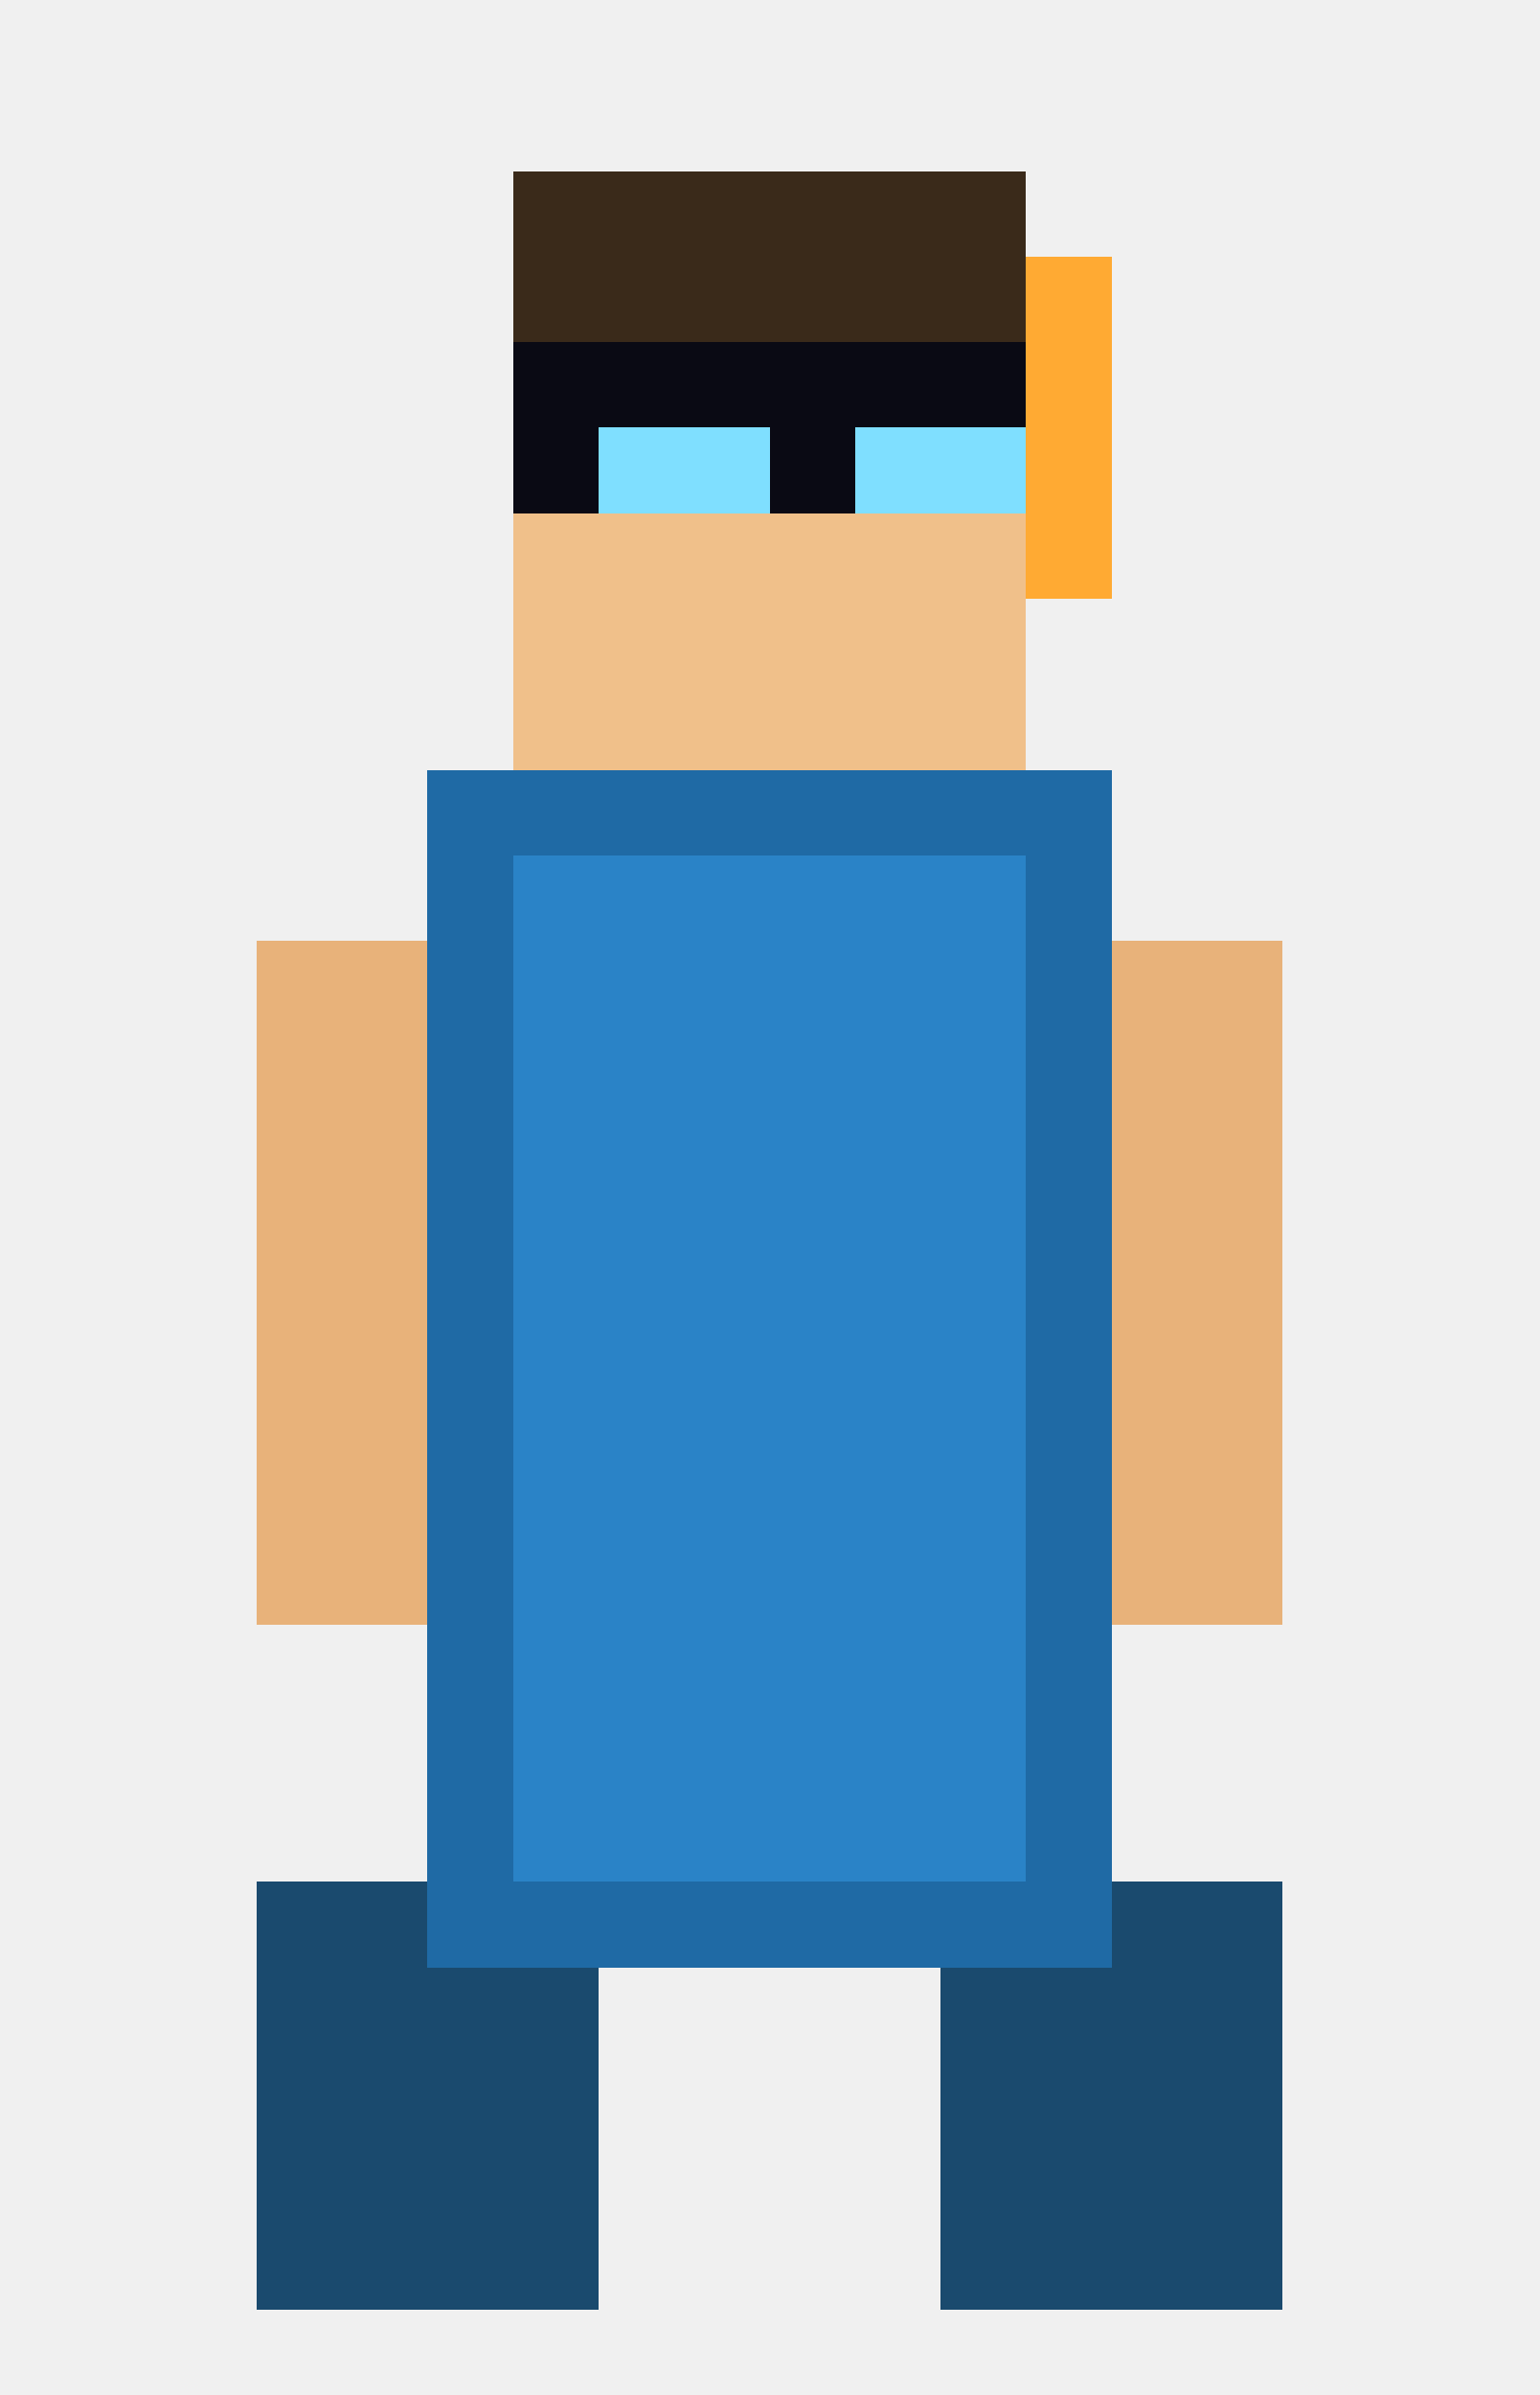
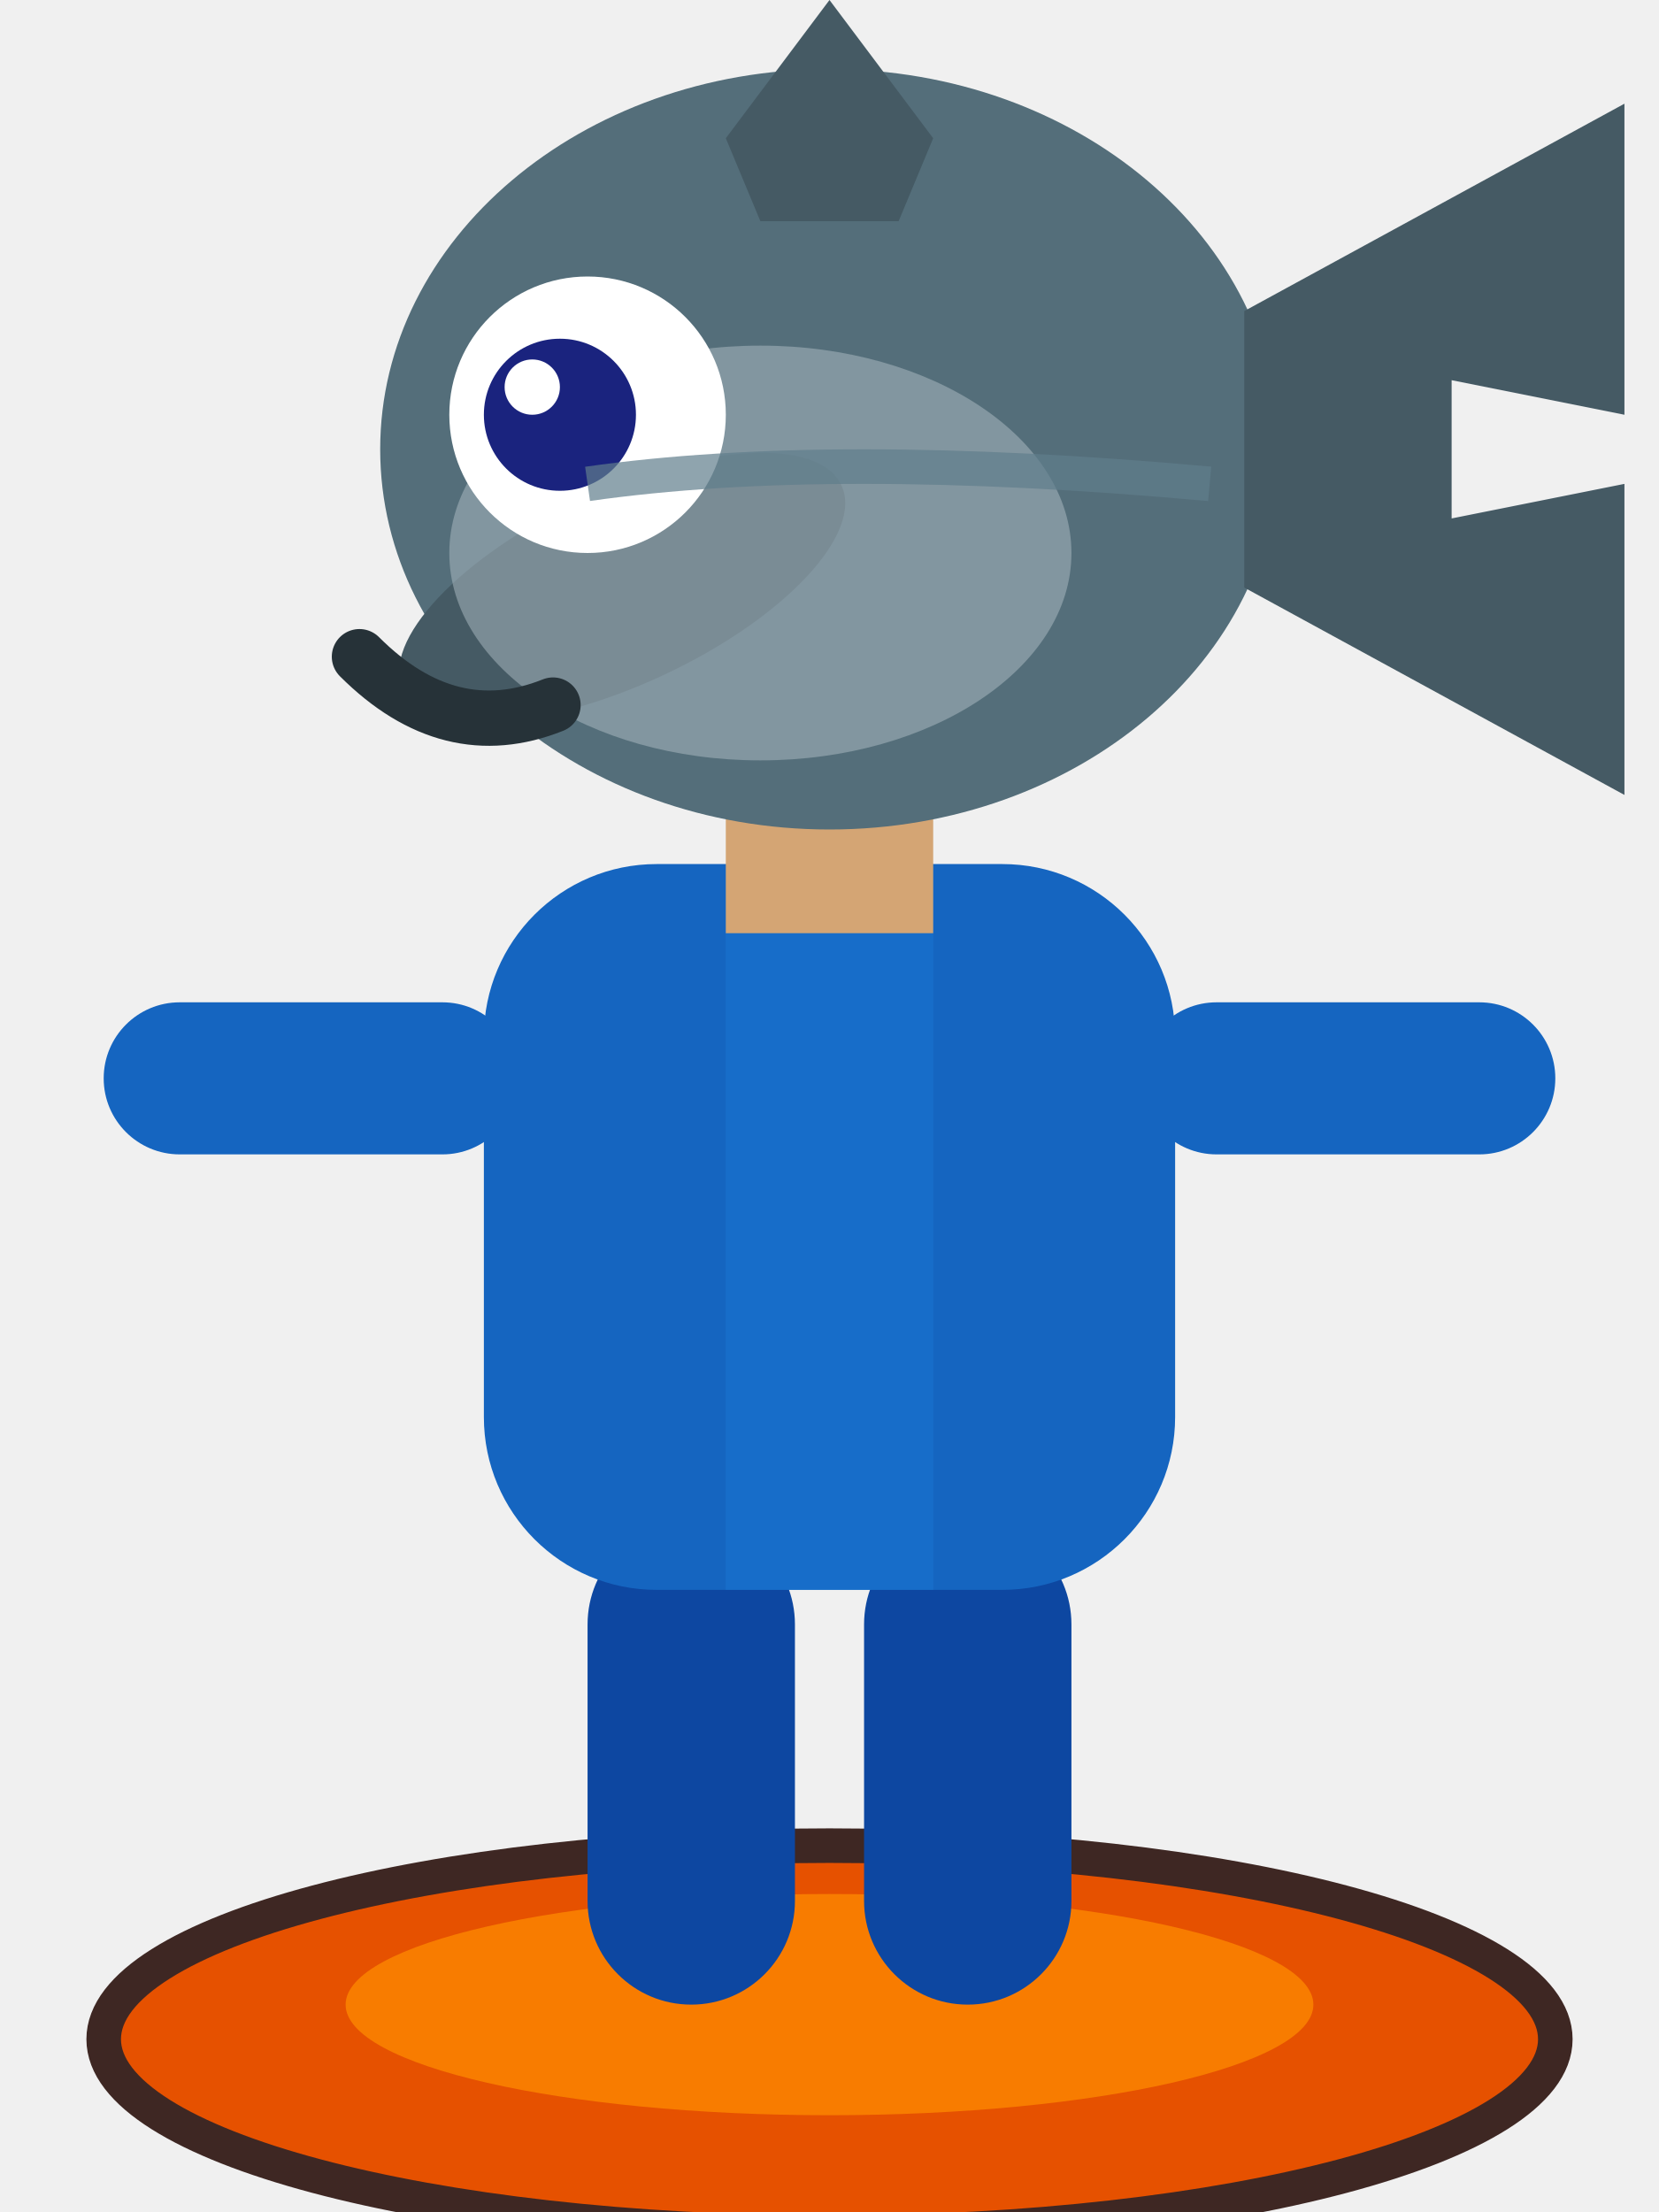
- <svg xmlns="http://www.w3.org/2000/svg" width="18" height="28" viewBox="0 0 18 28" shape-rendering="crispEdges">
-   <rect x="3" y="22" width="4" height="5" fill="#1a4a6e" />
-   <rect x="11" y="22" width="4" height="5" fill="#1a4a6e" />
-   <rect x="5" y="9" width="8" height="14" fill="#1f6aa5" />
-   <rect x="6" y="10" width="6" height="12" fill="#2a83c7" />
-   <rect x="3" y="11" width="2" height="8" fill="#e8b27a" />
-   <rect x="13" y="11" width="2" height="8" fill="#e8b27a" />
-   <rect x="6" y="2" width="6" height="7" fill="#f0c08a" />
-   <rect x="6" y="2" width="6" height="2" fill="#3a2a1a" />
-   <rect x="6" y="4" width="6" height="2" fill="#0a0a14" />
-   <rect x="7" y="5" width="2" height="1" fill="#7fdfff" />
-   <rect x="10" y="5" width="2" height="1" fill="#7fdfff" />
-   <rect x="12" y="3" width="1" height="4" fill="#ffaa33" />
+ <svg xmlns="http://www.w3.org/2000/svg" viewBox="0 0 24 32" width="24" height="32">
+   <ellipse cx="12" cy="29.5" rx="10.5" ry="2.8" fill="#E65100" stroke="#3E2723" stroke-width="0.5" />
+   <ellipse cx="12" cy="29" rx="7" ry="1.6" fill="#FF8F00" opacity="0.7" />
+   <rect x="8.5" y="22" width="3" height="7" rx="1.5" fill="#0D47A1" />
+   <rect x="12.5" y="22" width="3" height="7" rx="1.5" fill="#0D47A1" />
+   <rect x="7" y="12.5" width="10" height="10.5" rx="2.5" fill="#1565C0" />
+   <rect x="10.5" y="12.5" width="3" height="10.5" fill="#1976D2" opacity="0.5" />
+   <rect x="1.5" y="14.5" width="6" height="2.2" rx="1.1" fill="#1565C0" />
+   <rect x="16.5" y="14.5" width="6" height="2.2" rx="1.1" fill="#1565C0" />
+   <rect x="10.5" y="10" width="3" height="3.5" fill="#D4A574" />
+   <ellipse cx="12" cy="6.5" rx="6.5" ry="5.5" fill="#546E7A" />
+   <polygon points="18,4.5 23.5,1.5 23.5,6 21,5.5 21,7.5 23.5,7 23.5,11.5 18,8.5" fill="#455A64" />
+   <polygon points="10.5,2 12,0 13.5,2 13,3.2 11,3.2" fill="#455A64" />
+   <ellipse cx="9" cy="8.5" rx="3.5" ry="1.4" fill="#455A64" transform="rotate(-25 9 8.5)" />
+   <ellipse cx="11" cy="8" rx="4.5" ry="3" fill="#B0BEC5" opacity="0.5" />
+   <circle cx="8.5" cy="6" r="2" fill="white" />
+   <circle cx="8.1" cy="6" r="1.1" fill="#1A237E" />
+   <circle cx="7.7" cy="5.6" r="0.4" fill="white" />
+   <path d="M 5.2 9.5 Q 6.5 10.8 8 10.2" stroke="#263238" stroke-width="0.8" fill="none" stroke-linecap="round" />
+   <path d="M 8.5 7 Q 12 6.5 17.5 7" stroke="#607D8B" stroke-width="0.5" fill="none" opacity="0.7" />
</svg>
